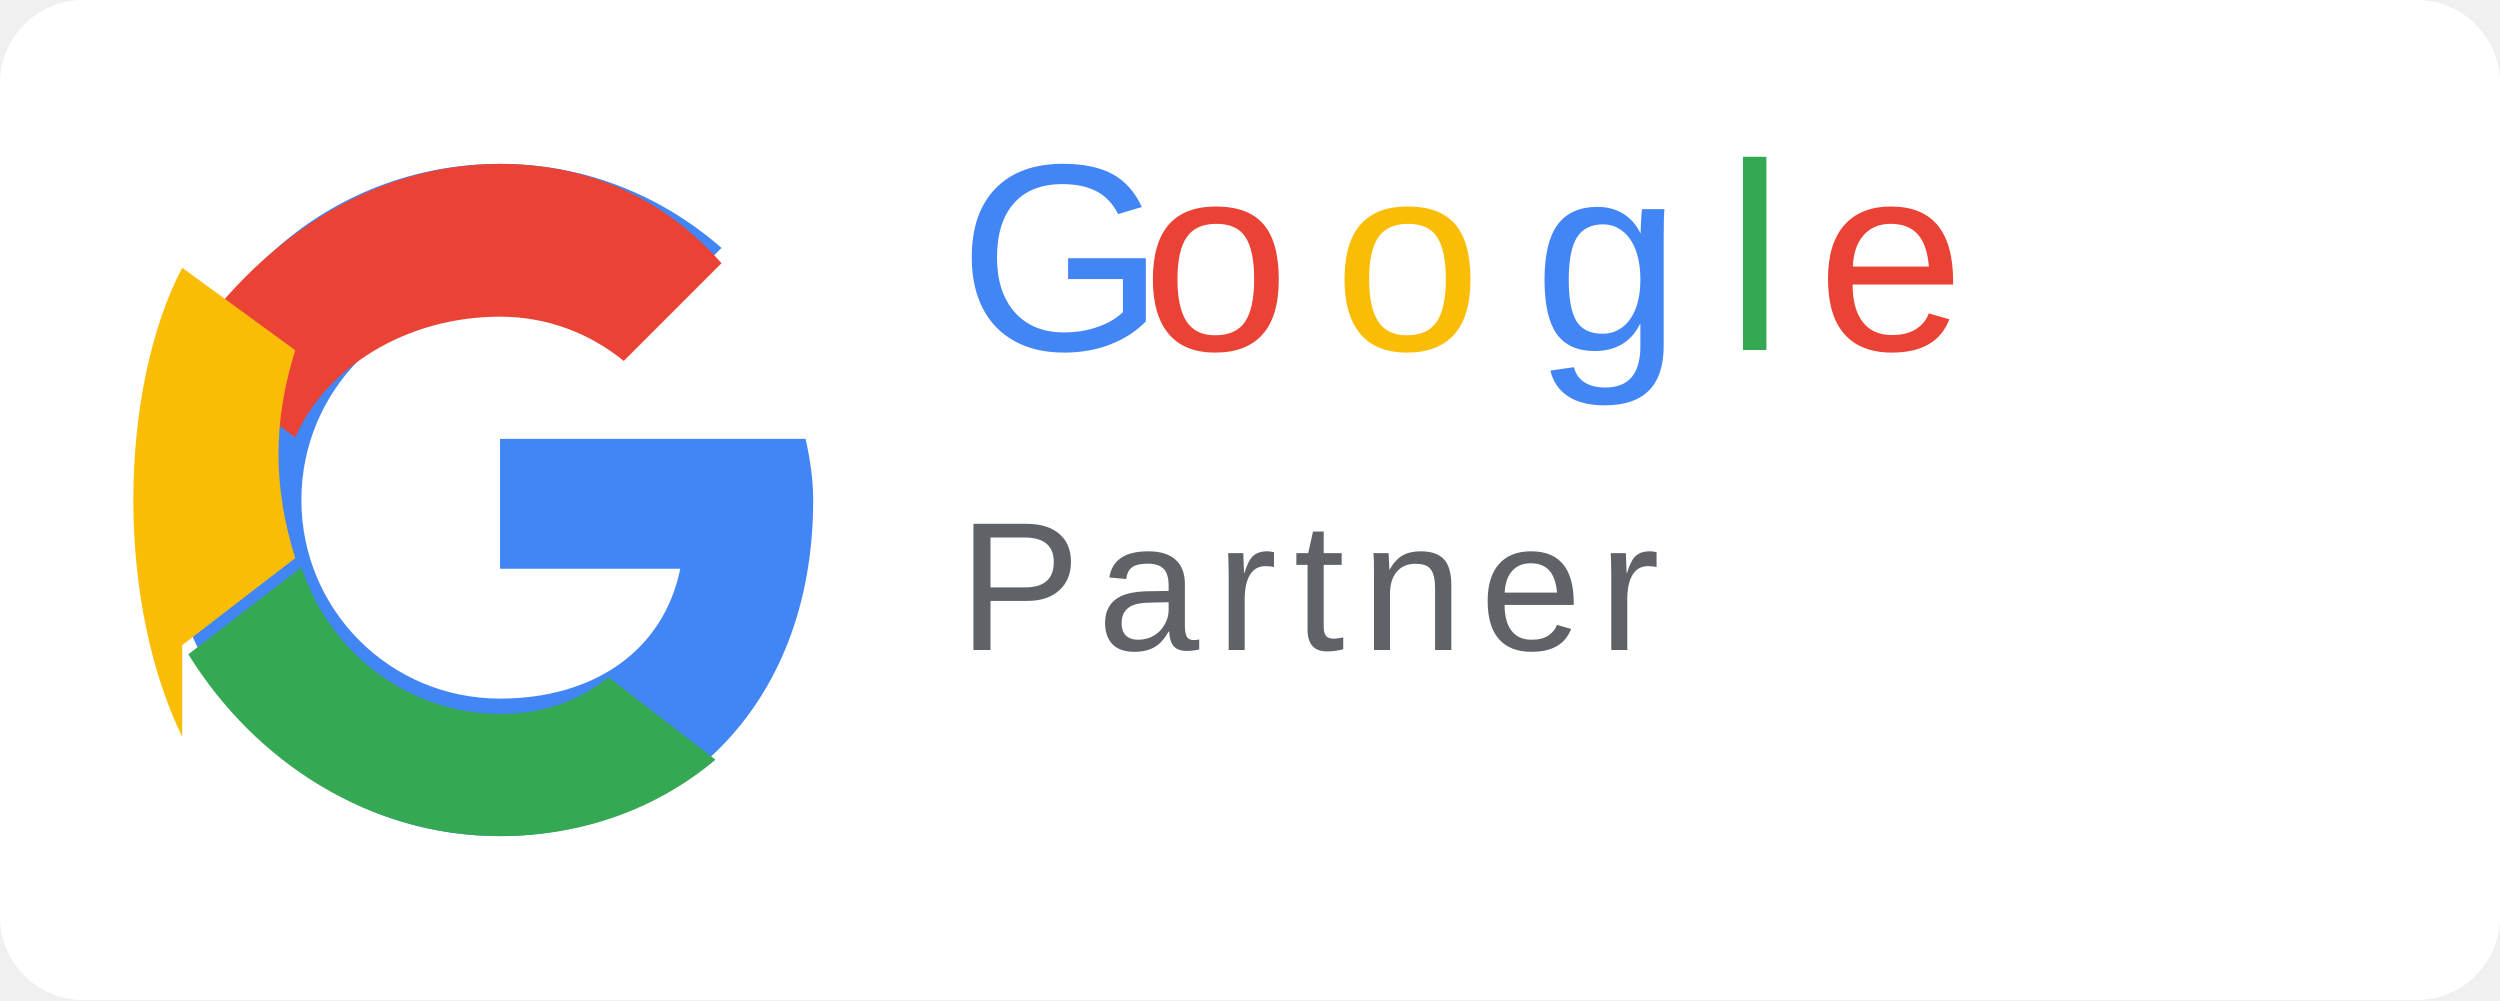
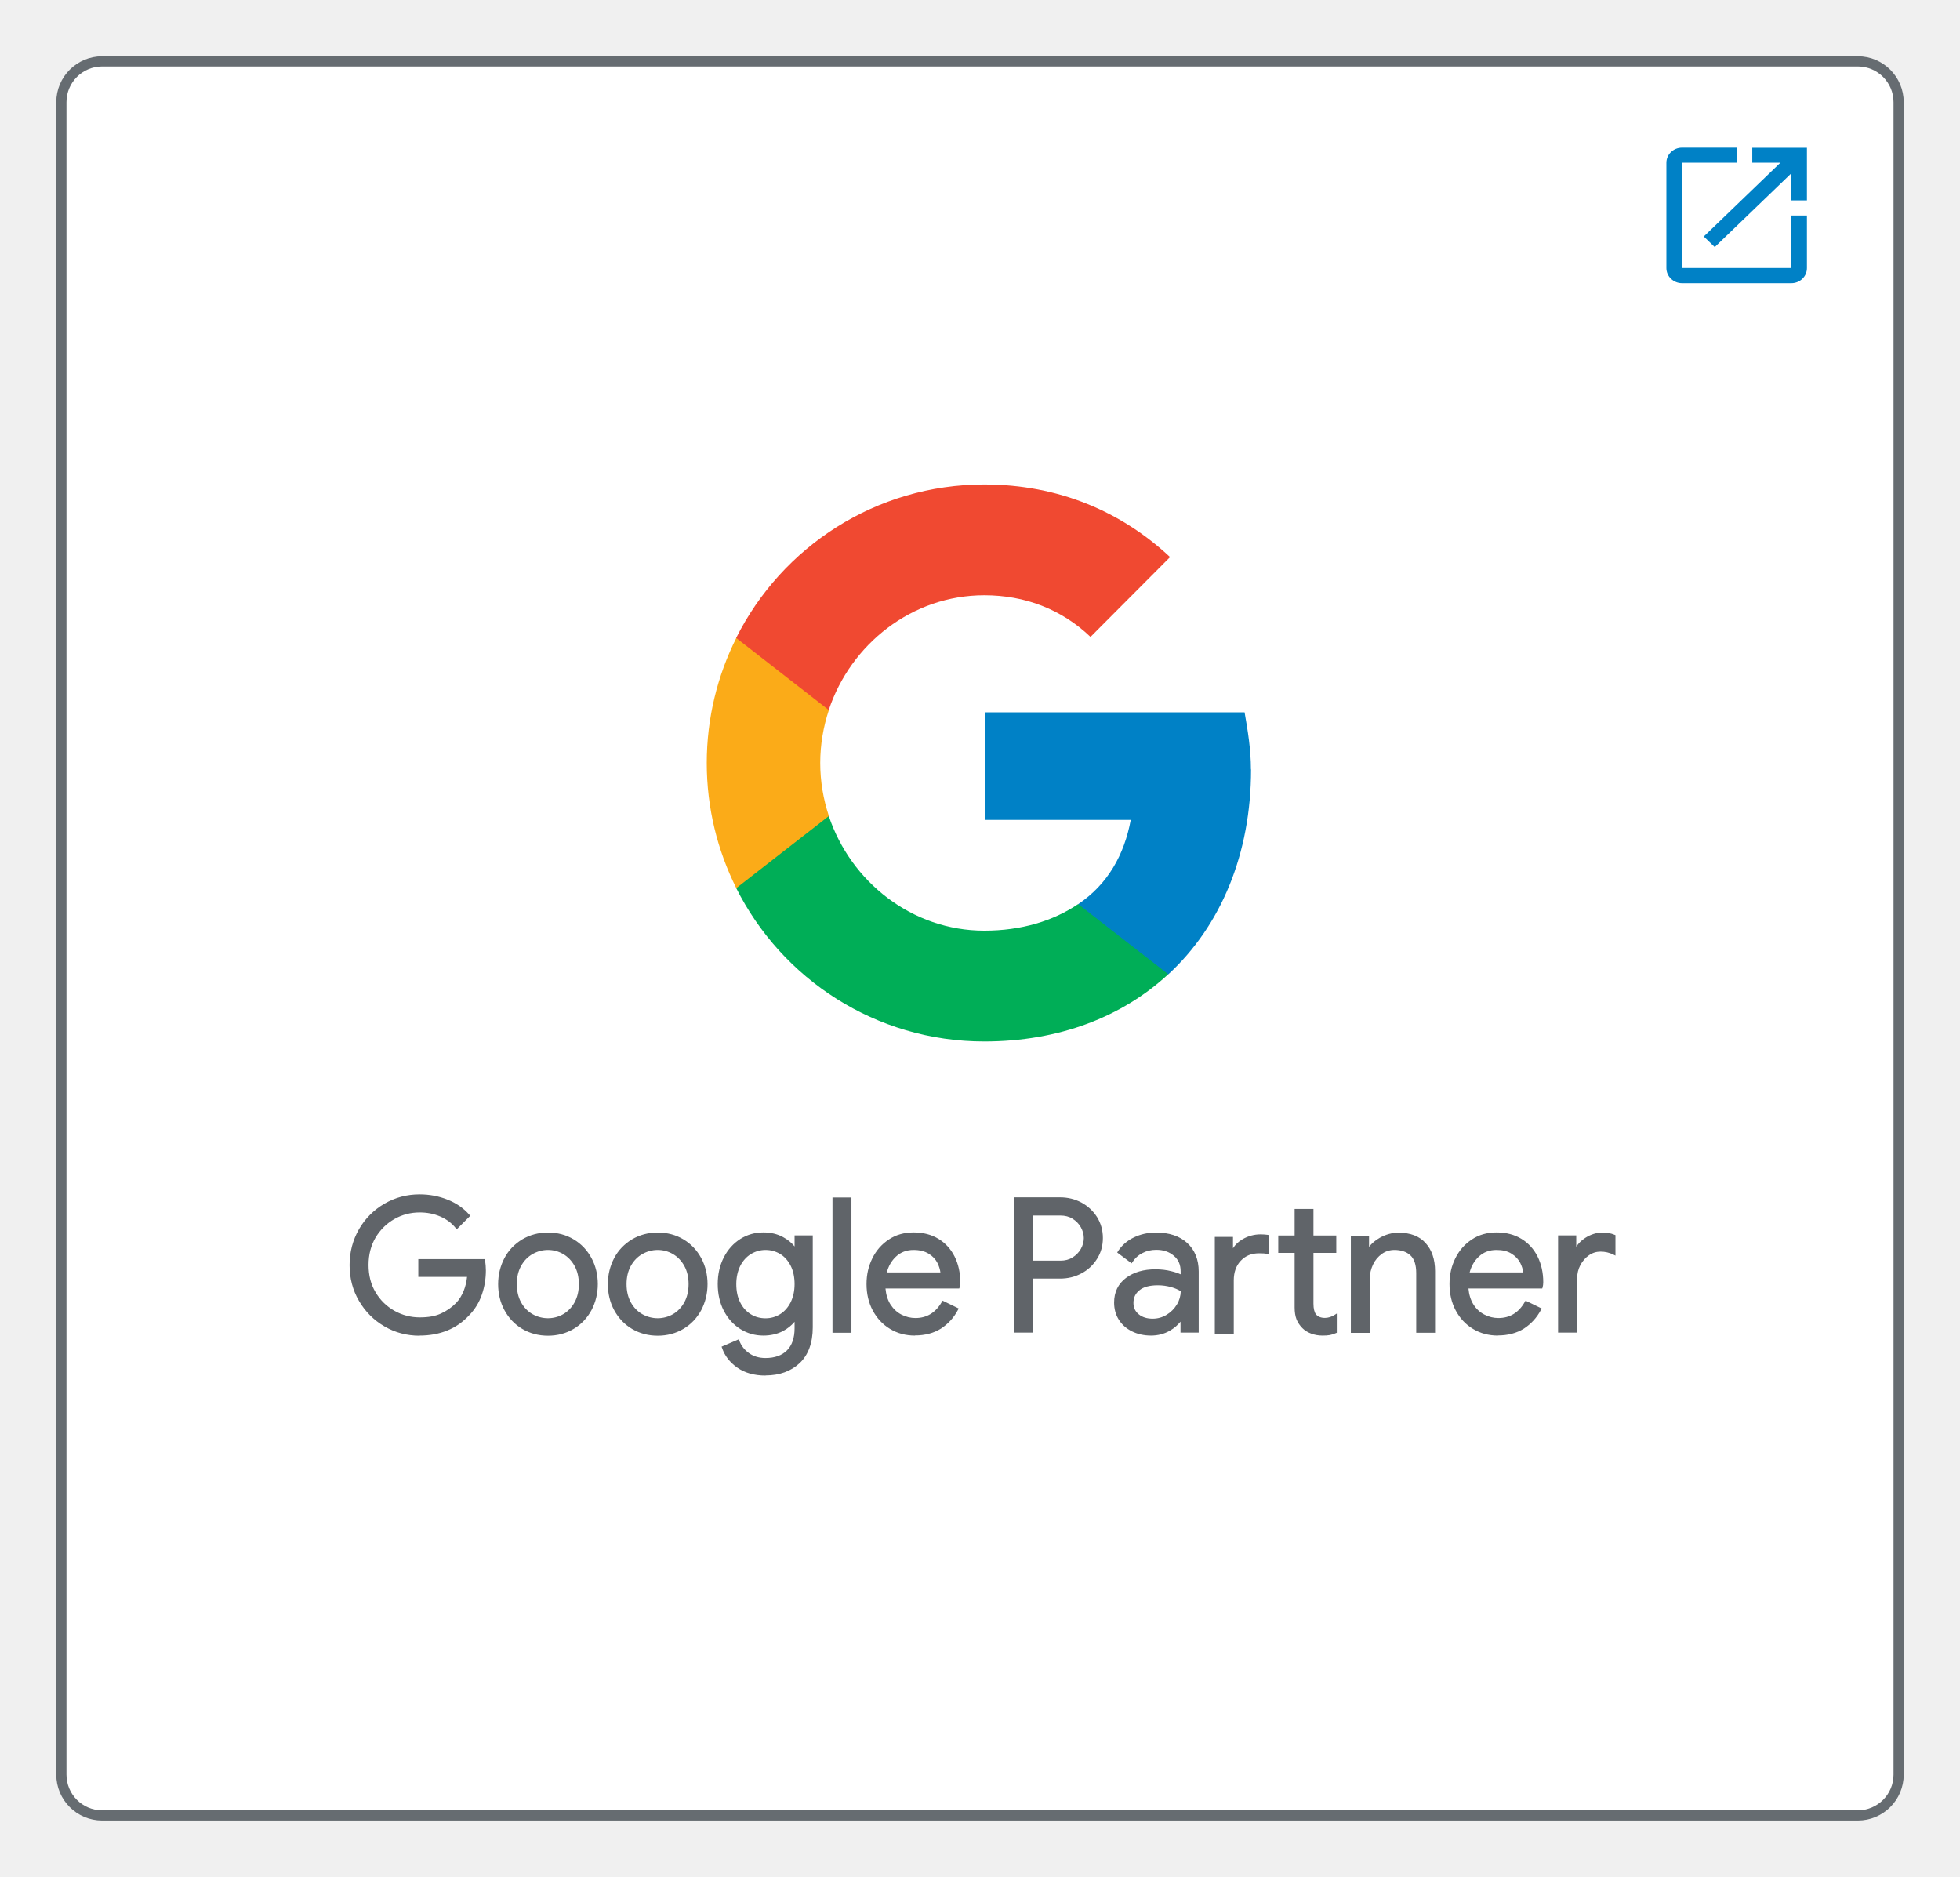
- <svg xmlns="http://www.w3.org/2000/svg" viewBox="0 0 300 120" fill="none">
-   <rect width="300" height="120" rx="10" fill="#fff" />
-   <g transform="translate(16, 16)">
-     <svg width="88" height="88" viewBox="0 0 48 48">
-       <path d="M44.5 20H24v8.5h11.8C34.7 33.9 30.1 37 24 37c-7.2 0-13-5.8-13-13s5.8-13 13-13c3.1 0 5.9 1.1 8.1 2.9l6.4-6.4C34.6 4.1 29.6 2 24 2 11.8 2 2 11.8 2 24s9.8 22 22 22c11 0 20.5-8 20.5-22 0-1.3-.2-2.7-.5-4z" fill="#4285F4" />
-       <path d="M3.2 14.5l7.4 5.4C12.6 15.3 17.9 12 24 12c3.1 0 5.9 1.1 8.1 2.9l6.4-6.4C34.6 4.1 29.6 2 24 2 15.4 2 8 7.2 3.2 14.5z" fill="#EA4335" />
-       <path d="M24 46c5.4 0 10.3-1.8 14.1-5l-7-5.4C29 37.3 26.6 38 24 38c-6.1 0-11.2-4.1-13-9.6l-7.4 5.7C8 41.2 15.5 46 24 46z" fill="#34A853" />
-       <path d="M3.2 33.5l7.4-5.7c-.7-2.2-1.1-4.5-1.1-6.8s.4-4.6 1.1-6.8l-7.4-5.4C1.2 12.6 0 18.1 0 24s1.2 11.4 3.2 15.5z" fill="#FBBC05" />
-     </svg>
+ <svg xmlns="http://www.w3.org/2000/svg" id="a" width="152" height="145.5" viewBox="0 0 152 145.5">
+   <defs>
+     <style>.c,.d{fill:none;}.e{fill:#00ae57;}.f{fill:#0081c6;}.g{fill:#f04931;}.h{fill:#fff;}.i{fill:#fbab18;}.j{fill:#606469;}.d{stroke:#666c71;stroke-miterlimit:10;stroke-width:.79px;}.k{clip-path:url(#b);}</style>
+     <clipPath id="b">
+       <rect class="c" x="4.36" y="4.36" width="143.28" height="136.82" />
+     </clipPath>
+   </defs>
+   <path class="h" d="M144.08,140.78H7.92c-1.75,0-3.16-1.42-3.16-3.16V7.92c0-1.75,1.42-3.16,3.16-3.16H144.08c1.75,0,3.16,1.42,3.16,3.16V137.62c0,1.75-1.42,3.16-3.16,3.16h0Z" />
+   <g class="k">
+     <path class="d" d="M144.08,140.78H7.92c-1.75,0-3.16-1.42-3.16-3.16V7.92c0-1.75,1.42-3.16,3.16-3.16H144.08c1.75,0,3.16,1.42,3.16,3.16V137.62c0,1.75-1.42,3.16-3.16,3.16h0Z" />
  </g>
-   <text x="115" y="42" font-family="'Product Sans','Helvetica Neue',Arial,sans-serif" font-weight="500" font-size="32" fill="#4285F4">G</text>
-   <text x="137" y="42" font-family="'Product Sans','Helvetica Neue',Arial,sans-serif" font-weight="500" font-size="32" fill="#EA4335">o</text>
-   <text x="160" y="42" font-family="'Product Sans','Helvetica Neue',Arial,sans-serif" font-weight="500" font-size="32" fill="#FBBC05">o</text>
-   <text x="184" y="42" font-family="'Product Sans','Helvetica Neue',Arial,sans-serif" font-weight="500" font-size="32" fill="#4285F4">g</text>
-   <text x="207" y="42" font-family="'Product Sans','Helvetica Neue',Arial,sans-serif" font-weight="500" font-size="32" fill="#34A853">l</text>
-   <text x="218" y="42" font-family="'Product Sans','Helvetica Neue',Arial,sans-serif" font-weight="500" font-size="32" fill="#EA4335">e</text>
-   <text x="115" y="78" font-family="'Product Sans','Helvetica Neue',Arial,sans-serif" font-weight="400" font-size="22" letter-spacing="2" fill="#5F6368">Partner</text>
+   <path class="j" d="M29.88,102.75c-.81-.47-1.45-1.11-1.93-1.93-.48-.82-.71-1.73-.71-2.72s.24-1.9,.71-2.72,1.12-1.46,1.93-1.93c.81-.47,1.7-.7,2.66-.7,.75,0,1.46,.13,2.12,.4,.66,.27,1.21,.64,1.64,1.13l-.87,.87c-.32-.4-.74-.71-1.24-.92-.51-.21-1.05-.32-1.63-.32-.72,0-1.4,.17-2.02,.52-.62,.35-1.12,.84-1.5,1.47-.38,.63-.56,1.37-.56,2.2s.19,1.56,.56,2.2,.88,1.12,1.51,1.47c.63,.35,1.3,.52,2.02,.52s1.26-.11,1.72-.32c.46-.21,.86-.5,1.19-.85,.25-.27,.45-.59,.6-.97,.15-.38,.25-.79,.29-1.25h-3.79v-1.13h4.92c.05,.27,.07,.51,.07,.74,0,.63-.1,1.24-.3,1.84s-.52,1.12-.96,1.57c-.94,1.02-2.2,1.53-3.76,1.53-.96,0-1.85-.23-2.66-.7Zm2.66,.83c-.98,0-1.9-.24-2.72-.72h0c-.83-.48-1.49-1.14-1.98-1.98-.49-.83-.73-1.77-.73-2.78s.25-1.94,.73-2.78c.48-.83,1.15-1.5,1.98-1.98,.83-.48,1.74-.72,2.72-.72,.77,0,1.5,.14,2.17,.41,.68,.27,1.24,.66,1.68,1.16l.08,.09-1.05,1.05-.09-.11c-.31-.38-.71-.68-1.2-.89-.49-.21-1.02-.31-1.58-.31-.7,0-1.36,.17-1.96,.51-.6,.34-1.09,.82-1.46,1.43-.36,.61-.55,1.33-.55,2.13s.18,1.52,.55,2.13c.36,.61,.86,1.09,1.46,1.43,.61,.34,1.27,.51,1.96,.51s1.23-.1,1.67-.31c.45-.21,.83-.48,1.16-.82,.24-.25,.43-.57,.58-.93,.13-.33,.22-.69,.26-1.08h-3.78v-1.38h5.15l.02,.1c.05,.27,.07,.53,.07,.77,0,.64-.1,1.27-.31,1.88-.21,.61-.54,1.15-.99,1.61-.96,1.04-2.26,1.57-3.85,1.57Zm0-10.7c-.94,0-1.81,.23-2.6,.68-.79,.46-1.42,1.09-1.89,1.88-.46,.8-.7,1.69-.7,2.65s.23,1.86,.7,2.65c.46,.8,1.1,1.43,1.89,1.88h0c.79,.45,1.66,.68,2.6,.68,1.52,0,2.75-.5,3.67-1.49,.43-.44,.74-.95,.93-1.52,.2-.58,.29-1.18,.29-1.8,0-.19-.02-.4-.05-.62h-4.69v.88h3.8v.14c-.05,.47-.15,.9-.31,1.29-.16,.39-.37,.73-.62,1-.34,.36-.76,.66-1.23,.88-.48,.22-1.08,.33-1.78,.33s-1.43-.18-2.08-.54c-.65-.36-1.17-.87-1.56-1.52-.39-.65-.58-1.41-.58-2.26s.2-1.61,.58-2.26c.39-.65,.91-1.16,1.55-1.52,.64-.36,1.34-.54,2.08-.54,.59,0,1.16,.11,1.68,.33,.48,.2,.88,.49,1.2,.85l.69-.69c-.4-.43-.91-.77-1.51-1.01-.64-.26-1.34-.39-2.08-.39Zm8.03,10.06c-.57-.34-1.02-.81-1.34-1.4-.32-.59-.48-1.24-.48-1.96s.16-1.37,.48-1.96c.32-.59,.77-1.06,1.34-1.4,.57-.34,1.22-.51,1.93-.51s1.36,.17,1.93,.51c.57,.34,1.02,.81,1.34,1.4,.32,.59,.48,1.24,.48,1.96s-.16,1.37-.48,1.96c-.32,.59-.77,1.06-1.34,1.4-.57,.34-1.22,.51-1.93,.51s-1.36-.17-1.93-.51Zm3.18-.92c.39-.22,.7-.55,.93-.97,.23-.42,.35-.91,.35-1.47s-.12-1.05-.35-1.47c-.23-.42-.54-.74-.93-.96-.39-.22-.8-.34-1.25-.34s-.87,.11-1.26,.34c-.39,.22-.7,.55-.94,.96-.23,.42-.35,.91-.35,1.47s.12,1.05,.35,1.47c.23,.42,.55,.74,.94,.97,.39,.22,.81,.34,1.26,.34s.87-.11,1.25-.34Zm-1.25,1.56c-.74,0-1.41-.18-2-.53-.59-.35-1.05-.84-1.38-1.45-.33-.61-.49-1.29-.49-2.02s.17-1.41,.49-2.02,.79-1.09,1.38-1.45c.59-.35,1.26-.53,2-.53s1.41,.18,1.99,.53c.59,.35,1.05,.84,1.38,1.45,.33,.61,.49,1.29,.49,2.02s-.17,1.41-.49,2.02c-.33,.61-.79,1.1-1.38,1.45-.59,.35-1.26,.53-1.99,.53Zm0-7.75c-.69,0-1.32,.17-1.87,.5s-.98,.79-1.29,1.35c-.31,.57-.46,1.21-.46,1.9s.16,1.33,.46,1.9c.31,.57,.74,1.02,1.29,1.35h0c.55,.33,1.18,.5,1.87,.5s1.32-.17,1.87-.5c.55-.33,.98-.78,1.29-1.35,.31-.57,.46-1.21,.46-1.9s-.16-1.33-.46-1.9c-.31-.57-.74-1.02-1.29-1.35s-1.18-.5-1.87-.5Zm0,6.65c-.47,0-.91-.12-1.32-.35-.41-.24-.74-.58-.98-1.01-.24-.44-.37-.95-.37-1.53s.12-1.1,.37-1.53c.24-.44,.58-.78,.98-1.01,.81-.47,1.83-.47,2.63,0,.4,.23,.73,.57,.98,1.01,.24,.44,.37,.95,.37,1.53s-.12,1.1-.37,1.53c-.24,.44-.57,.78-.98,1.01h0c-.4,.23-.85,.35-1.31,.35Zm0-5.55c-.43,0-.83,.11-1.2,.32-.37,.21-.67,.52-.89,.92-.22,.4-.33,.87-.33,1.41s.11,1.01,.33,1.41c.22,.4,.52,.71,.89,.92,.74,.42,1.65,.42,2.38,0h0c.36-.21,.66-.52,.88-.92,.22-.4,.33-.87,.33-1.41s-.11-1.01-.33-1.41c-.22-.4-.52-.71-.88-.92-.36-.21-.76-.32-1.19-.32Zm6.58,6.01c-.57-.34-1.02-.81-1.34-1.4-.32-.59-.48-1.24-.48-1.96s.16-1.37,.48-1.96c.32-.59,.77-1.06,1.34-1.4,.57-.34,1.22-.51,1.93-.51s1.36,.17,1.93,.51c.57,.34,1.02,.81,1.34,1.4,.32,.59,.48,1.24,.48,1.96s-.16,1.37-.48,1.96c-.32,.59-.77,1.06-1.34,1.4-.57,.34-1.22,.51-1.93,.51s-1.36-.17-1.93-.51Zm3.18-.92c.39-.22,.7-.55,.93-.97,.23-.42,.35-.91,.35-1.47s-.12-1.05-.35-1.47c-.23-.42-.54-.74-.93-.96-.39-.22-.8-.34-1.25-.34s-.87,.11-1.26,.34c-.39,.22-.7,.55-.94,.96-.23,.42-.35,.91-.35,1.47s.12,1.05,.35,1.47c.23,.42,.55,.74,.94,.97,.39,.22,.81,.34,1.26,.34s.87-.11,1.25-.34Zm-1.25,1.56c-.74,0-1.41-.18-2-.53-.59-.35-1.05-.84-1.38-1.45-.33-.61-.49-1.29-.49-2.02s.17-1.41,.49-2.02,.79-1.09,1.38-1.45c.59-.35,1.26-.53,2-.53s1.41,.18,1.99,.53c.59,.35,1.05,.84,1.38,1.45,.33,.61,.49,1.29,.49,2.02s-.17,1.41-.49,2.02c-.33,.61-.79,1.1-1.38,1.45-.59,.35-1.26,.53-1.99,.53Zm0-7.75c-.69,0-1.32,.17-1.87,.5s-.98,.79-1.29,1.35c-.31,.57-.46,1.21-.46,1.9s.16,1.33,.46,1.9c.31,.57,.74,1.02,1.29,1.35h0c.55,.33,1.18,.5,1.87,.5s1.32-.17,1.87-.5c.55-.33,.98-.78,1.29-1.35,.31-.57,.46-1.21,.46-1.9s-.16-1.33-.46-1.9c-.31-.57-.74-1.02-1.29-1.35s-1.18-.5-1.87-.5Zm0,6.65c-.47,0-.91-.12-1.32-.35-.41-.24-.74-.58-.98-1.01-.24-.44-.37-.95-.37-1.53s.12-1.1,.37-1.53c.24-.44,.58-.78,.98-1.01,.81-.47,1.83-.47,2.63,0,.4,.23,.73,.57,.98,1.01,.24,.44,.37,.95,.37,1.53s-.12,1.1-.37,1.53c-.24,.44-.57,.78-.98,1.01h0c-.4,.23-.85,.35-1.31,.35Zm0-5.55c-.43,0-.83,.11-1.2,.32-.37,.21-.67,.52-.89,.92-.22,.4-.33,.87-.33,1.41s.11,1.01,.33,1.41c.22,.4,.52,.71,.89,.92,.74,.42,1.65,.42,2.38,0h0c.36-.21,.66-.52,.88-.92,.22-.4,.33-.87,.33-1.41s-.11-1.01-.33-1.41c-.22-.4-.52-.71-.88-.92-.36-.21-.76-.32-1.19-.32Zm6.23,9.01c-.56-.4-.93-.88-1.12-1.44l1.1-.47c.16,.42,.43,.76,.81,1.02,.38,.26,.82,.39,1.34,.39,.75,0,1.34-.21,1.75-.63,.41-.42,.62-1.02,.62-1.8v-.81h-.06c-.24,.37-.57,.67-1.01,.91-.43,.23-.93,.35-1.48,.35-.63,0-1.2-.16-1.72-.49-.52-.33-.93-.79-1.24-1.37-.31-.59-.46-1.26-.46-2.01s.15-1.41,.46-2,.72-1.05,1.24-1.38c.52-.33,1.09-.49,1.72-.49,.55,0,1.05,.12,1.48,.35,.43,.23,.77,.54,1.01,.92h.06v-1.04h1.16v7.01c0,1.17-.32,2.07-.97,2.68-.65,.61-1.5,.92-2.56,.92-.86,0-1.57-.2-2.12-.6Zm3.32-3.92c.36-.22,.64-.54,.86-.96,.21-.42,.32-.91,.32-1.48s-.11-1.08-.32-1.5c-.21-.42-.5-.73-.86-.95s-.76-.33-1.19-.33-.84,.11-1.2,.33-.65,.54-.87,.96c-.21,.42-.32,.91-.32,1.48s.11,1.07,.32,1.49c.21,.42,.5,.74,.87,.96s.76,.33,1.2,.33,.84-.11,1.19-.33Zm-1.19,4.65c-.88,0-1.62-.21-2.2-.62-.58-.41-.97-.92-1.17-1.51l-.04-.11,1.33-.57,.05,.12c.15,.39,.41,.72,.76,.96,.35,.25,.78,.37,1.27,.37,.71,0,1.27-.2,1.66-.59,.39-.39,.59-.97,.59-1.71v-.51c-.23,.28-.53,.52-.88,.71-.45,.24-.97,.36-1.54,.36-.65,0-1.25-.17-1.79-.51-.54-.34-.97-.82-1.28-1.42-.31-.6-.47-1.3-.47-2.07s.16-1.45,.47-2.06c.31-.61,.75-1.09,1.28-1.43,.54-.34,1.14-.51,1.79-.51,.57,0,1.09,.12,1.54,.37,.35,.19,.65,.43,.88,.72v-.86h1.41v7.13c0,1.2-.34,2.13-1.01,2.77-.67,.63-1.56,.96-2.65,.96Zm-3.09-2.1c.19,.49,.54,.92,1.04,1.27,.53,.38,1.22,.58,2.05,.58,1.02,0,1.85-.3,2.47-.89,.62-.59,.93-1.46,.93-2.59v-6.88h-.91v1.04h-.25l-.04-.06c-.23-.36-.55-.66-.96-.88-.41-.22-.89-.34-1.42-.34-.6,0-1.16,.16-1.66,.47-.5,.31-.9,.76-1.19,1.33-.29,.57-.44,1.23-.44,1.94s.15,1.39,.44,1.95c.29,.57,.69,1.01,1.19,1.33,.5,.31,1.05,.47,1.66,.47,.53,0,1.01-.11,1.42-.33s.74-.51,.96-.87l.04-.06h.25v.94c0,.81-.22,1.45-.66,1.89-.44,.44-1.06,.67-1.84,.67-.54,0-1.01-.14-1.41-.42-.36-.25-.63-.57-.8-.96l-.88,.38Zm3.09-2.09c-.46,0-.88-.12-1.27-.34-.38-.23-.69-.57-.91-1.01-.22-.44-.34-.96-.34-1.55s.11-1.11,.34-1.54c.22-.43,.53-.77,.91-1.01,.38-.23,.81-.35,1.27-.35s.88,.12,1.26,.34c.38,.23,.68,.57,.9,1,.22,.43,.34,.96,.34,1.55s-.11,1.11-.34,1.54c-.22,.43-.53,.77-.9,1.01-.38,.23-.8,.35-1.26,.35Zm0-5.55c-.41,0-.79,.11-1.14,.32-.34,.21-.62,.52-.82,.91-.2,.4-.31,.88-.31,1.42s.1,1.03,.31,1.43c.2,.4,.48,.7,.82,.91,.34,.21,.72,.31,1.14,.31s.79-.11,1.13-.32c.34-.21,.61-.52,.81-.91,.2-.4,.31-.88,.31-1.42s-.1-1.04-.31-1.44c-.2-.39-.48-.7-.81-.9-.34-.2-.72-.31-1.13-.31Zm5.32-3.94h1.22v10.24h-1.22v-10.24Zm1.34,10.36h-1.47v-10.49h1.47v10.49Zm-1.22-.25h.97v-9.99h-.97v9.99Zm4.27-.15c-.55-.33-.98-.79-1.29-1.38-.31-.59-.46-1.25-.46-1.98s.15-1.35,.44-1.95c.29-.59,.7-1.06,1.24-1.42,.53-.35,1.15-.53,1.86-.53s1.33,.16,1.86,.48c.52,.32,.93,.76,1.21,1.32s.42,1.21,.42,1.93c0,.14-.01,.27-.04,.37h-5.76c.03,.55,.16,1.02,.4,1.4,.24,.38,.54,.67,.91,.86,.37,.19,.75,.29,1.15,.29,.93,0,1.65-.44,2.16-1.32l1.03,.5c-.31,.59-.74,1.06-1.28,1.4-.54,.34-1.19,.51-1.95,.51-.7,0-1.32-.17-1.87-.5Zm3.98-4.15c-.02-.3-.11-.61-.26-.92-.15-.3-.39-.56-.72-.77-.33-.21-.74-.31-1.24-.31-.57,0-1.06,.18-1.45,.55-.4,.37-.66,.85-.78,1.45h4.45Zm-2.1,4.77c-.72,0-1.37-.17-1.94-.52h0c-.57-.34-1.02-.83-1.34-1.43-.32-.6-.48-1.29-.48-2.04s.15-1.39,.45-2c.3-.61,.73-1.1,1.28-1.46,.55-.37,1.2-.55,1.93-.55s1.38,.17,1.92,.5c.54,.33,.96,.79,1.25,1.37s.44,1.25,.44,1.99c0,.15-.02,.29-.05,.4l-.03,.09h-5.72c.04,.47,.17,.88,.37,1.21,.23,.36,.51,.63,.86,.81,.35,.18,.72,.27,1.09,.27,.89,0,1.56-.41,2.05-1.25l.06-.1,1.25,.61-.06,.11c-.32,.61-.77,1.09-1.32,1.45-.56,.35-1.23,.53-2.02,.53Zm-1.81-.73c.53,.32,1.14,.48,1.81,.48,.74,0,1.37-.17,1.88-.5,.48-.31,.88-.72,1.17-1.24l-.81-.39c-.52,.85-1.27,1.28-2.21,1.28-.42,0-.83-.1-1.21-.3-.39-.2-.71-.5-.96-.9-.25-.4-.39-.89-.42-1.46v-.13s5.79,0,5.79,0c.01-.07,.02-.16,.02-.25,0-.7-.14-1.33-.41-1.88-.27-.54-.66-.97-1.16-1.27-.5-.31-1.11-.46-1.79-.46s-1.28,.17-1.79,.51c-.51,.34-.91,.8-1.19,1.37-.28,.57-.42,1.21-.42,1.89s.15,1.36,.45,1.92c.3,.56,.72,1.01,1.25,1.33h0Zm4.04-3.92h-4.73l.03-.15c.13-.62,.4-1.13,.82-1.52,.42-.39,.93-.58,1.54-.58,.52,0,.96,.11,1.3,.33,.35,.22,.6,.5,.77,.82,.16,.32,.25,.64,.27,.96v.13Zm-4.41-.25h4.15c-.03-.24-.11-.49-.23-.73-.14-.28-.37-.53-.68-.72s-.7-.29-1.17-.29c-.54,0-1,.17-1.37,.52-.34,.32-.58,.73-.71,1.23Zm9.98-5.69h3.45c.57,0,1.1,.13,1.59,.39,.49,.26,.87,.62,1.17,1.08,.29,.46,.44,.98,.44,1.57s-.15,1.1-.44,1.57c-.29,.46-.68,.82-1.17,1.08-.49,.26-1.02,.39-1.59,.39h-2.25v4.18h-1.2v-10.24Zm3.48,4.9c.38,0,.72-.09,1.01-.27,.29-.18,.52-.41,.68-.7s.24-.59,.24-.9-.08-.61-.24-.9-.39-.52-.68-.7c-.29-.18-.63-.27-1.01-.27h-2.27v3.75h2.27Zm-2.15,5.46h-1.45v-10.49h3.57c.59,0,1.14,.13,1.65,.4,.5,.27,.91,.65,1.21,1.12,.3,.48,.46,1.03,.46,1.63s-.15,1.15-.46,1.63c-.3,.48-.71,.86-1.21,1.12-.5,.27-1.05,.4-1.65,.4h-2.12v4.18Zm-1.2-.25h.95v-4.18h2.37c.55,0,1.06-.12,1.53-.37,.46-.25,.84-.59,1.12-1.04,.28-.44,.42-.95,.42-1.5s-.14-1.06-.42-1.5c-.28-.44-.65-.79-1.12-1.04-.47-.25-.98-.37-1.53-.37h-3.32v9.99Zm3.35-5.08h-2.4v-4h2.4c.4,0,.76,.1,1.07,.29,.31,.19,.55,.44,.72,.75,.17,.3,.26,.63,.26,.96s-.09,.66-.26,.96c-.17,.3-.41,.55-.72,.75-.31,.19-.67,.29-1.07,.29Zm-2.15-.25h2.15c.36,0,.67-.08,.94-.25,.27-.17,.49-.39,.64-.66,.15-.27,.23-.55,.23-.84s-.08-.57-.23-.84c-.15-.27-.37-.49-.64-.66-.27-.17-.59-.25-.94-.25h-2.15v3.5Zm7.75,5.37c-.42-.21-.74-.5-.97-.87-.23-.37-.34-.78-.34-1.25,0-.77,.29-1.38,.87-1.81s1.32-.65,2.2-.65c.44,0,.85,.05,1.22,.14,.38,.1,.67,.21,.87,.33v-.44c0-.54-.19-.98-.57-1.31s-.86-.49-1.44-.49c-.41,0-.79,.09-1.13,.26-.34,.18-.61,.42-.81,.74l-.92-.69c.29-.44,.68-.78,1.18-1.03,.5-.25,1.06-.37,1.67-.37,.99,0,1.77,.26,2.34,.78,.57,.52,.85,1.23,.85,2.12v4.62h-1.16v-1.04h-.06c-.21,.35-.52,.65-.94,.9-.42,.25-.89,.37-1.42,.37s-1.01-.1-1.43-.31Zm2.69-1.07c.35-.21,.63-.49,.84-.84,.21-.35,.31-.74,.31-1.16-.23-.15-.51-.28-.84-.37-.33-.09-.69-.14-1.06-.14-.67,0-1.17,.14-1.51,.42-.34,.28-.51,.63-.51,1.07,0,.4,.15,.72,.46,.97,.31,.25,.69,.37,1.16,.37,.41,0,.79-.1,1.14-.31Zm-1.26,1.51c-.55,0-1.05-.11-1.49-.33h0c-.44-.22-.78-.52-1.02-.91-.24-.38-.36-.83-.36-1.32,0-.81,.31-1.45,.92-1.91,.6-.45,1.37-.67,2.28-.67,.45,0,.87,.05,1.25,.15,.29,.07,.52,.15,.71,.24v-.23c0-.51-.17-.91-.53-1.21-.36-.31-.81-.46-1.36-.46-.39,0-.75,.08-1.07,.25-.32,.16-.58,.4-.77,.69l-.07,.11-1.12-.84,.06-.1c.3-.46,.71-.82,1.23-1.07,.52-.25,1.09-.38,1.72-.38,1.02,0,1.83,.27,2.42,.81,.59,.54,.89,1.29,.89,2.21v4.74h-1.41v-.85c-.21,.26-.48,.5-.81,.69-.44,.26-.94,.39-1.48,.39Zm.33-4.89c-.86,0-1.57,.21-2.13,.63-.55,.41-.82,.97-.82,1.71,0,.44,.11,.84,.32,1.18,.22,.35,.53,.62,.92,.82h0c.4,.2,.86,.3,1.37,.3s.95-.12,1.35-.35c.4-.24,.7-.52,.9-.86l.04-.06h.25v1.04h.91v-4.49c0-.85-.27-1.54-.81-2.03-.54-.5-1.3-.75-2.25-.75-.59,0-1.13,.12-1.61,.36-.44,.22-.8,.52-1.06,.89l.71,.54c.2-.28,.47-.5,.79-.67,.36-.18,.76-.28,1.19-.28,.61,0,1.12,.18,1.53,.52,.41,.35,.62,.83,.62,1.4v.67l-.19-.12c-.19-.12-.47-.22-.83-.31-.37-.09-.77-.14-1.19-.14Zm-.21,3.82c-.49,0-.91-.13-1.24-.4-.33-.27-.5-.63-.5-1.07,0-.48,.19-.87,.55-1.17,.36-.29,.89-.44,1.59-.44,.38,0,.75,.05,1.09,.15,.35,.1,.64,.23,.88,.39l.06,.04v.07c0,.44-.11,.85-.33,1.22-.22,.37-.52,.67-.89,.89h0c-.37,.22-.78,.33-1.21,.33Zm.4-2.83c-.64,0-1.12,.13-1.43,.39-.31,.25-.46,.57-.46,.98,0,.36,.13,.65,.41,.88,.28,.23,.64,.34,1.08,.34,.39,0,.75-.1,1.08-.3,.33-.2,.6-.47,.8-.8,.19-.31,.29-.66,.3-1.03-.21-.13-.46-.24-.75-.32-.32-.09-.67-.14-1.02-.14Zm4.55-3.63h1.16v1.16h.06c.17-.43,.46-.76,.87-1s.86-.36,1.34-.36c.21,0,.39,.01,.53,.04v1.24c-.16-.04-.38-.06-.66-.06-.62,0-1.12,.21-1.51,.61-.39,.41-.58,.94-.58,1.6v4.05h-1.22v-7.29Zm7.4,7.26c-.25-.1-.46-.23-.64-.39-.19-.18-.33-.4-.43-.64-.1-.24-.14-.54-.14-.89v-4.35h-1.27v-1.1h1.27v-2.06h1.21v2.06h1.77v1.1h-1.77v4.06c0,.41,.08,.71,.23,.91,.18,.21,.44,.32,.79,.32,.28,0,.54-.08,.8-.24v1.19c-.14,.07-.29,.11-.44,.14-.15,.03-.34,.04-.56,.04-.3,0-.57-.05-.82-.15Zm.82,.27c-.31,0-.6-.05-.87-.15-.27-.1-.5-.24-.68-.42-.2-.2-.36-.43-.46-.68-.1-.25-.15-.57-.15-.93v-4.23h-1.27v-1.35h1.27v-2.06h1.46v2.06h1.77v1.35h-1.77v3.94c0,.38,.07,.66,.2,.83,.16,.18,.38,.27,.69,.27,.25,0,.5-.08,.73-.22l.19-.12v1.49l-.07,.03c-.16,.07-.31,.12-.47,.15-.15,.03-.35,.04-.59,.04Zm-3.18-6.67h1.27v4.48c0,.33,.04,.62,.13,.84s.22,.43,.4,.6c.16,.15,.36,.28,.59,.37,.24,.09,.5,.14,.78,.14,.22,0,.4-.01,.54-.04,.11-.02,.22-.05,.34-.1v-.89c-.22,.1-.45,.16-.68,.16-.38,0-.68-.12-.88-.37-.17-.22-.26-.54-.26-.99v-4.19h1.77v-.85h-1.77v-2.06h-.96v2.06h-1.27v.85Zm-3.7,6.56h-1.47v-7.54h1.41v.88c.18-.29,.43-.52,.74-.7,.43-.25,.9-.38,1.41-.38,.21,0,.4,.02,.55,.04l.1,.02v1.5l-.15-.04c-.15-.04-.36-.05-.63-.05-.59,0-1.05,.19-1.42,.58-.36,.38-.54,.89-.54,1.52v4.17Zm-1.22-.25h.97v-3.92c0-.69,.21-1.25,.61-1.69,.41-.43,.95-.65,1.6-.65,.21,0,.39,.01,.53,.03v-.99c-.12-.02-.25-.02-.4-.02-.46,0-.89,.12-1.28,.34-.39,.23-.66,.53-.82,.94l-.03,.08h-.27v-1.16h-.91v7.04Zm10.44-7.28h1.16v1.07h.06c.2-.36,.52-.67,.96-.92,.44-.25,.91-.38,1.4-.38,.88,0,1.55,.25,2.01,.76,.46,.51,.69,1.2,.69,2.08v4.68h-1.22v-4.49c0-.68-.16-1.17-.49-1.47-.32-.3-.77-.46-1.33-.46-.39,0-.74,.11-1.05,.33-.31,.22-.55,.51-.72,.87-.17,.36-.26,.73-.26,1.12v4.1h-1.22v-7.29Zm6.4,7.42h-1.47v-4.62c0-.64-.15-1.1-.45-1.38-.3-.28-.72-.42-1.24-.42-.36,0-.69,.1-.98,.31-.29,.21-.52,.48-.68,.82-.16,.34-.25,.7-.25,1.07v4.23h-1.47v-7.54h1.41v.87c.21-.27,.48-.5,.83-.7,.46-.26,.95-.4,1.46-.4,.91,0,1.62,.27,2.1,.81,.48,.53,.73,1.26,.73,2.17v4.8Zm-1.22-.25h.97v-4.55c0-.84-.22-1.51-.66-2-.43-.48-1.08-.72-1.92-.72-.47,0-.92,.12-1.34,.36-.42,.24-.72,.53-.91,.87l-.04,.06h-.26v-1.07h-.91v7.04h.97v-3.98c0-.41,.09-.8,.27-1.18,.18-.37,.43-.68,.76-.91,.33-.23,.71-.35,1.12-.35,.59,0,1.07,.17,1.42,.49,.35,.33,.53,.85,.53,1.56v4.37Zm4.21-.15c-.55-.33-.98-.79-1.29-1.38-.31-.59-.46-1.25-.46-1.98s.15-1.35,.44-1.95c.29-.59,.7-1.06,1.24-1.42s1.15-.53,1.86-.53,1.33,.16,1.86,.48,.93,.76,1.21,1.32c.28,.56,.42,1.21,.42,1.93,0,.14-.01,.27-.04,.37h-5.76c.03,.55,.16,1.02,.4,1.4,.24,.38,.54,.67,.91,.86,.37,.19,.75,.29,1.15,.29,.93,0,1.65-.44,2.16-1.32l1.03,.5c-.32,.59-.74,1.06-1.28,1.4-.54,.34-1.19,.51-1.95,.51-.7,0-1.32-.17-1.87-.5Zm3.98-4.15c-.02-.3-.11-.61-.26-.92-.15-.3-.39-.56-.72-.77-.33-.21-.74-.31-1.24-.31-.57,0-1.06,.18-1.45,.55-.4,.37-.66,.85-.78,1.45h4.45Zm-2.1,4.77c-.71,0-1.37-.17-1.94-.52h0c-.57-.34-1.02-.83-1.34-1.43s-.48-1.29-.48-2.04,.15-1.39,.45-2c.3-.61,.73-1.1,1.28-1.46,.55-.37,1.2-.55,1.93-.55s1.38,.17,1.92,.5c.54,.33,.96,.79,1.25,1.37,.29,.58,.44,1.25,.44,1.99,0,.15-.02,.29-.05,.4l-.03,.09h-5.72c.04,.47,.17,.88,.37,1.21,.22,.36,.51,.63,.86,.81,.35,.18,.71,.27,1.09,.27,.89,0,1.57-.41,2.05-1.25l.06-.1,1.25,.61-.06,.11c-.32,.61-.77,1.09-1.32,1.45-.56,.35-1.24,.53-2.02,.53Zm-1.81-.73c.53,.32,1.14,.48,1.81,.48,.74,0,1.37-.17,1.88-.5,.48-.31,.88-.72,1.17-1.24l-.81-.39c-.52,.85-1.27,1.28-2.21,1.28-.42,0-.83-.1-1.21-.3-.39-.2-.71-.5-.96-.9-.25-.4-.39-.89-.42-1.46v-.13s5.79,0,5.79,0c.01-.07,.02-.16,.02-.25,0-.7-.14-1.33-.41-1.88-.27-.54-.66-.96-1.16-1.27-.5-.31-1.11-.46-1.79-.46s-1.28,.17-1.79,.51c-.51,.34-.92,.8-1.19,1.37-.28,.57-.42,1.21-.42,1.89s.15,1.36,.45,1.92c.3,.56,.72,1.01,1.25,1.33h0Zm4.04-3.92h-4.73l.03-.15c.13-.62,.4-1.13,.82-1.52,.42-.39,.93-.58,1.54-.58,.52,0,.96,.11,1.3,.33,.35,.22,.6,.5,.77,.82,.16,.32,.25,.64,.27,.96v.13Zm-4.42-.25h4.15c-.03-.24-.11-.49-.23-.73-.14-.28-.37-.53-.68-.72-.31-.2-.7-.29-1.17-.29-.54,0-1,.17-1.37,.52-.34,.32-.58,.73-.71,1.23Zm6.98-2.75h1.16v1.17h.06c.14-.4,.42-.73,.83-1,.41-.27,.84-.4,1.29-.4,.33,0,.62,.05,.86,.16v1.3c-.31-.15-.65-.23-1.03-.23-.35,0-.68,.1-.97,.3-.3,.2-.53,.47-.71,.81-.18,.34-.26,.7-.26,1.1v4.08h-1.22v-7.29Zm1.34,7.42h-1.47v-7.54h1.41v.88c.17-.26,.4-.49,.69-.68,.43-.28,.89-.42,1.36-.42,.35,0,.65,.06,.91,.17l.08,.03v1.59l-.18-.09c-.29-.14-.62-.22-.97-.22-.33,0-.63,.09-.9,.28-.28,.19-.5,.45-.67,.76-.17,.32-.25,.67-.25,1.04v4.21Zm-1.22-.25h.97v-3.96c0-.41,.09-.8,.28-1.15,.18-.36,.44-.64,.75-.86,.32-.21,.67-.32,1.04-.32,.33,0,.63,.05,.91,.16v-1.03c-.21-.08-.45-.12-.73-.12-.42,0-.83,.13-1.22,.38-.38,.25-.65,.57-.78,.94l-.03,.08h-.27v-1.17h-.91v7.04Z" />
+   <path class="f" d="M97.01,59.66c0-1.53-.24-3-.49-4.42h-20.12v8.34h11.29c-.5,2.7-1.78,4.99-4.07,6.53v5.44h6.99c4.07-3.76,6.41-9.32,6.41-15.89h0Z" />
+   <path class="e" d="M76.33,80.76c5.81,0,10.7-1.91,14.27-5.21l-6.99-5.44c-1.92,1.3-4.39,2.06-7.28,2.06-5.6,0-10.36-3.79-12.06-8.9h-7.18v5.59c3.54,7.06,10.82,11.9,19.24,11.9h0Z" />
+   <path class="i" d="M64.28,63.28c-.43-1.3-.67-2.68-.67-4.11s.24-2.81,.67-4.11v-5.59h-7.18c-1.46,2.92-2.29,6.21-2.29,9.7s.83,6.78,2.29,9.7l7.18-5.59h0Z" />
+   <path class="g" d="M76.33,46.16c3.16,0,6,1.09,8.24,3.23l6.17-6.19c-3.73-3.49-8.6-5.63-14.41-5.63-8.41,0-15.7,4.84-19.24,11.9l7.18,5.59c1.7-5.11,6.45-8.9,12.06-8.9h0Z" />
+   <path class="f" d="M138.92,20.78h-8.48V12.62h4.24v-1.17h-4.24c-.67,0-1.21,.53-1.21,1.17v8.17c0,.64,.55,1.17,1.21,1.17h8.48c.67,0,1.21-.52,1.21-1.17v-4.08h-1.21v4.08Zm-3.03-9.33v1.17h2.18l-5.94,5.72,.85,.82,5.94-5.72v2.1h1.21v-4.08h-4.24Z" />
</svg>
